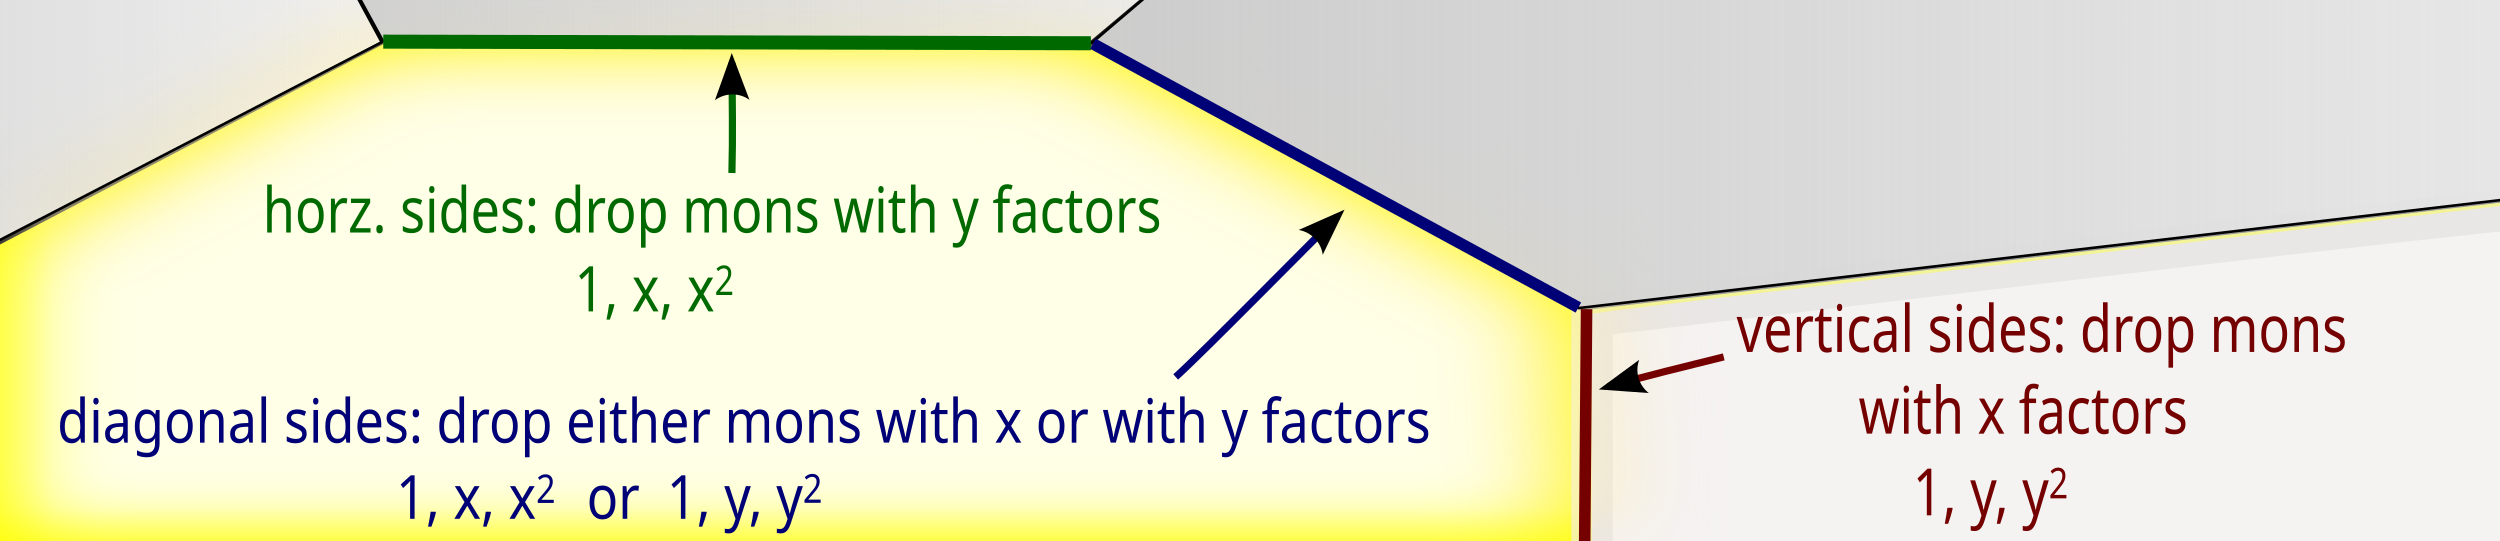
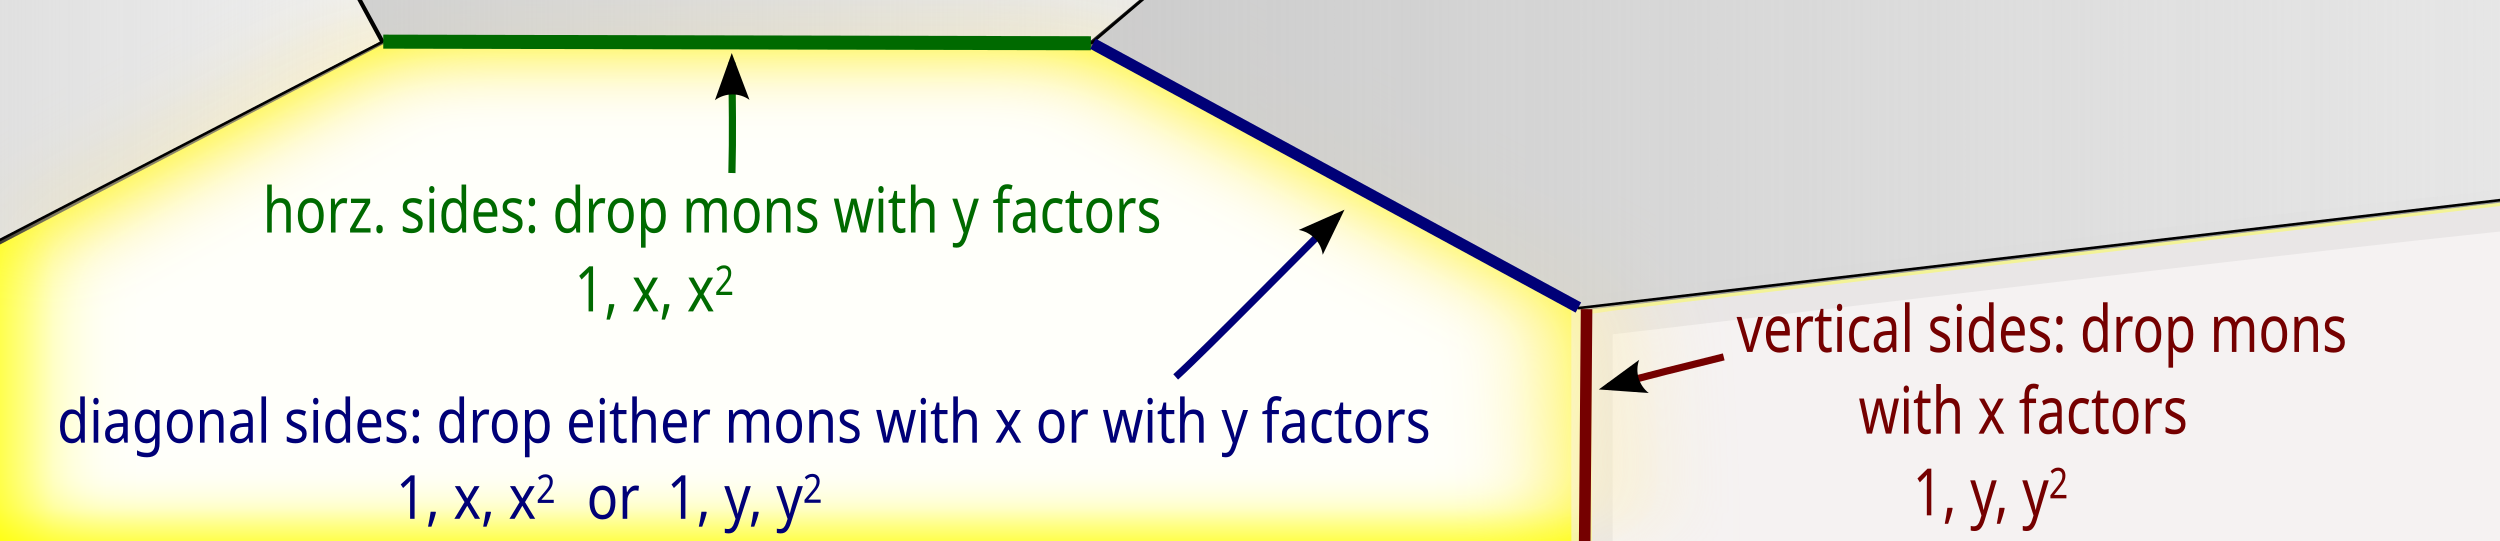
<svg xmlns="http://www.w3.org/2000/svg" xmlns:ns1="http://www.openswatchbook.org/uri/2009/osb" xmlns:xlink="http://www.w3.org/1999/xlink" width="6555.118" height="1417.323" id="svg2" version="1.1">
  <defs id="defs4">
    <marker orient="auto" refY="0" refX="0" id="Arrow2Mend" style="overflow:visible">
      <path id="path4914" style="fill-rule:evenodd;stroke-width:0.625;stroke-linejoin:round" d="M 8.719,4.034 -2.207,0.016 8.719,-4.002 c -1.745,2.372 -1.735,5.617 -6e-7,8.035 z" transform="scale(-0.6,-0.6)" />
    </marker>
    <marker orient="auto" refY="0" refX="0" id="Arrow2Send" style="overflow:visible">
      <path id="path4920" style="fill-rule:evenodd;stroke-width:0.625;stroke-linejoin:round" d="M 8.719,4.034 -2.207,0.016 8.719,-4.002 c -1.745,2.372 -1.735,5.617 -6e-7,8.035 z" transform="matrix(-0.3,0,0,-0.3,0.69,0)" />
    </marker>
    <marker orient="auto" refY="0" refX="0" id="Arrow1Mend" style="overflow:visible">
      <path id="path4896" d="M 0,0 5,-5 -12.5,0 5,5 0,0 z" style="fill-rule:evenodd;stroke:#000000;stroke-width:1pt" transform="matrix(-0.4,0,0,-0.4,-4,0)" />
    </marker>
    <marker orient="auto" refY="0" refX="0" id="Arrow1Lend" style="overflow:visible">
      <path id="path4890" d="M 0,0 5,-5 -12.5,0 5,5 0,0 z" style="fill-rule:evenodd;stroke:#000000;stroke-width:1pt" transform="matrix(-0.8,0,0,-0.8,-10,0)" />
    </marker>
    <marker orient="auto" refY="0" refX="0" id="Arrow1Mstart" style="overflow:visible">
      <path id="path4893" d="M 0,0 5,-5 -12.5,0 5,5 0,0 z" style="fill-rule:evenodd;stroke:#000000;stroke-width:1pt" transform="matrix(0.4,0,0,0.4,4,0)" />
    </marker>
    <marker orient="auto" refY="0" refX="0" id="Arrow2Lstart" style="overflow:visible">
      <path id="path4905" style="fill-rule:evenodd;stroke-width:0.625;stroke-linejoin:round" d="M 8.719,4.034 -2.207,0.016 8.719,-4.002 c -1.745,2.372 -1.735,5.617 -6e-7,8.035 z" transform="matrix(1.1,0,0,1.1,1.1,0)" />
    </marker>
    <linearGradient id="linearGradient6427">
      <stop style="stop-color:#cccccc;stop-opacity:1;" offset="0" id="stop6429" />
      <stop style="stop-color:#cccccc;stop-opacity:0;" offset="1" id="stop6431" />
    </linearGradient>
    <linearGradient id="linearGradient6103" ns1:paint="solid">
      <stop style="stop-color:#897dff;stop-opacity:1;" offset="0" id="stop6105" />
    </linearGradient>
    <marker orient="auto" refY="0" refX="0" id="Arrow1Lstart" style="overflow:visible">
      <path id="path5469" d="M 0,0 5,-5 -12.5,0 5,5 0,0 z" style="fill-rule:evenodd;stroke:#000000;stroke-width:1pt" transform="matrix(0.8,0,0,0.8,10,0)" />
    </marker>
    <linearGradient id="linearGradient5411" ns1:paint="gradient">
      <stop style="stop-color:#ffffff;stop-opacity:1;" offset="0" id="stop5413" />
      <stop id="stop5419" offset="0.5" style="stop-color:#ffffff;stop-opacity:0.498;" />
      <stop style="stop-color:#ffffff;stop-opacity:0;" offset="1" id="stop5415" />
    </linearGradient>
    <linearGradient id="linearGradient5375">
      <stop style="stop-color:#b4de21;stop-opacity:1;" offset="0" id="stop5377" />
      <stop style="stop-color:#77ded3;stop-opacity:0;" offset="1" id="stop5379" />
    </linearGradient>
    <linearGradient id="linearGradient5321">
      <stop style="stop-color:#000000;stop-opacity:1;" offset="0" id="stop5323" />
      <stop style="stop-color:#000000;stop-opacity:0;" offset="1" id="stop5325" />
    </linearGradient>
    <linearGradient id="linearGradient5313" ns1:paint="solid">
      <stop style="stop-color:#000000;stop-opacity:1;" offset="0" id="stop5315" />
    </linearGradient>
    <linearGradient id="linearGradient5299" ns1:paint="solid">
      <stop style="stop-color:#7b00d7;stop-opacity:1;" offset="0" id="stop5301" />
    </linearGradient>
    <linearGradient id="linearGradient3019">
      <stop style="stop-color:#f1cc63;stop-opacity:1;" offset="0" id="stop3021" />
      <stop style="stop-color:#ffe6d5;stop-opacity:0;" offset="1" id="stop3023" />
    </linearGradient>
    <filter id="filter6196" color-interpolation-filters="sRGB">
      <feGaussianBlur stdDeviation="17.067" id="feGaussianBlur6198" />
    </filter>
    <linearGradient xlink:href="#linearGradient6427" id="linearGradient6513" x1="831.925" y1="386.315" x2="2274.221" y2="386.315" gradientUnits="userSpaceOnUse" gradientTransform="matrix(3.551012,0,0,3.432485,-487.4121,-928.0679)" />
    <linearGradient xlink:href="#linearGradient6427" id="linearGradient6521" x1="1976.733" y1="459.139" x2="2489.394" y2="459.139" gradientUnits="userSpaceOnUse" gradientTransform="matrix(3.551012,0,0,3.432485,-487.4121,-928.0679)" />
    <linearGradient xlink:href="#linearGradient6427" id="linearGradient6529" x1="212.123" y1="282.278" x2="985.818" y2="282.278" gradientUnits="userSpaceOnUse" gradientTransform="matrix(3.551012,0,0,3.432485,-487.4121,-928.0679)" />
    <linearGradient xlink:href="#linearGradient6427" id="linearGradient6537" x1="-313.322" y1="366.34" x2="324.49" y2="366.34" gradientUnits="userSpaceOnUse" gradientTransform="matrix(3.551012,0,0,3.432485,-487.4121,-928.0679)" />
    <linearGradient xlink:href="#linearGradient6427" id="linearGradient6545" x1="607.091" y1="1120.94" x2="2462.168" y2="1120.94" gradientUnits="userSpaceOnUse" gradientTransform="matrix(3.551012,0,0,3.432485,-487.4121,-928.0679)" />
    <linearGradient xlink:href="#linearGradient6427" id="linearGradient6553" x1="-169.185" y1="1116.837" x2="839.726" y2="1116.837" gradientUnits="userSpaceOnUse" gradientTransform="matrix(3.551012,0,0,3.432485,-487.4121,-928.0679)" />
    <linearGradient xlink:href="#linearGradient5321" id="linearGradient6621" x1="-203.357" y1="608.363" x2="65.655" y2="608.363" gradientUnits="userSpaceOnUse" gradientTransform="matrix(3.551012,0,0,3.432485,-886.9843,-249.4031)" />
    <linearGradient xlink:href="#linearGradient6427" id="linearGradient6633" x1="2085.465" y1="866.814" x2="2625.887" y2="866.814" gradientUnits="userSpaceOnUse" gradientTransform="matrix(3.551012,0,0,3.432485,-886.9843,-249.4031)" />
    <linearGradient xlink:href="#linearGradient5321" id="linearGradient6700" x1="-216.214" y1="1103.316" x2="0.5" y2="1103.316" gradientUnits="userSpaceOnUse" gradientTransform="matrix(3.551012,0,0,2.297534,-886.9843,403.2412)" />
    <marker orient="auto" refY="0" refX="0" id="Arrow2Mend-7" style="overflow:visible">
      <path id="path4914-4" style="fill-rule:evenodd;stroke-width:0.625;stroke-linejoin:round" d="M 8.719,4.034 -2.207,0.016 8.719,-4.002 c -1.745,2.372 -1.735,5.617 -6e-7,8.035 z" transform="scale(-0.6,-0.6)" />
    </marker>
    <marker orient="auto" refY="0" refX="0" id="Arrow2Mend-3" style="overflow:visible">
      <path id="path4914-6" style="fill-rule:evenodd;stroke-width:0.625;stroke-linejoin:round" d="M 8.719,4.034 -2.207,0.016 8.719,-4.002 c -1.745,2.372 -1.735,5.617 -6e-7,8.035 z" transform="scale(-0.6,-0.6)" />
    </marker>
    <marker orient="auto" refY="0" refX="0" id="Arrow2Mend-1" style="overflow:visible">
      <path id="path4914-9" style="fill-rule:evenodd;stroke-width:0.625;stroke-linejoin:round" d="M 8.719,4.034 -2.207,0.016 8.719,-4.002 c -1.745,2.372 -1.735,5.617 -6e-7,8.035 z" transform="scale(-0.6,-0.6)" />
    </marker>
    <marker orient="auto" refY="0" refX="0" id="Arrow2Mend-4" style="overflow:visible">
      <path id="path4914-5" style="fill-rule:evenodd;stroke-width:0.625;stroke-linejoin:round" d="M 8.719,4.034 -2.207,0.016 8.719,-4.002 c -1.745,2.372 -1.735,5.617 -6e-7,8.035 z" transform="scale(-0.6,-0.6)" />
    </marker>
  </defs>
  <g id="layer1" transform="translate(339.3677,-292.9914)">
    <path style="fill:#ffff00;fill-rule:evenodd;stroke:#000000;stroke-width:1px;stroke-linecap:butt;stroke-linejoin:miter;stroke-opacity:1" id="path2985" d="M 202.857,240.934 232.558,382.911 106.708,455.032 -0.773,357.627 58.651,225.307 z" transform="matrix(-19.11932,-1.330969,4.031604,-6.712578,6725.741,3981.564)" />
    <path style="fill:#ffff00;fill-rule:evenodd;stroke:#000000;stroke-width:1px;stroke-linecap:butt;stroke-linejoin:miter;stroke-opacity:1" id="path2991" d="m 594.286,60.934 0.094,125.487 -88.666,88.799 -125.487,0.094 L 291.429,186.648 291.334,61.161 380,-27.638 l 125.487,-0.094 z" transform="matrix(0.1170768,-7.826472,14.76278,0.06206819,-302.382,5050.157)" />
    <path style="fill:#e3dbdb" d="m 7331.447,1977.049 c -504.429,244.855 -832.594,394.126 -863.826,392.922 -27.7,-1.067 -631.377,-65.962 -1341.505,-144.21 l -1291.142,-142.269 0,-483.947 0,-483.947 56.137,-8.14 c 30.875,-4.477 633.213,-75.834 1338.529,-158.571 l 1282.394,-150.432 816.438,391.865 816.437,391.865 -813.462,394.863 0,0 z" id="path3005" />
    <path style="opacity:0.642;fill:#ffffff;fill-opacity:1;stroke:#ececec;stroke-width:108.501;stroke-miterlimit:4;stroke-opacity:1;stroke-dasharray:none" d="m 7844.998,1717.22 c -541.158,262.259 -1202.08,575.142 -1289.732,610.565 l -88.566,35.792 -336.592,-36.756 c -185.125,-20.216 -752.001,-81.85 -1259.726,-136.965 -507.725,-55.115 -948.396,-103.658 -979.271,-107.874 l -56.137,-7.665 0,-476.478 0,-476.478 1334.759,-157.422 c 915.16,-107.934 1344.578,-152.673 1365.992,-142.317 61.066,29.532 1578.204,755.206 1583.718,757.52 3.087,1.295 -120.415,63.431 -274.444,138.078 l 0,0 z" id="path3007" />
-     <path style="opacity:0.903;fill:#ffffff;fill-opacity:1;stroke:#ffe57d;stroke-width:11.25;stroke-miterlimit:4;stroke-opacity:1;stroke-dasharray:none;stroke-dashoffset:0;marker-start:none;filter:url(#filter6196)" d="m 215.977,456.17 -63.571,-74.515 0,-105.284 0,-105.284 65,-74.22 65,-74.22 45.714,0.191 c 25.143,0.105 66.513,0.978 91.934,1.939 l 46.22,1.748 63.066,73.511 63.066,73.511 -0.089,105.06 -0.089,105.06 -64.845,73.571 -64.845,73.571 -91.494,-0.064 -91.494,-0.064 -63.571,-74.515 z" id="path5409" transform="matrix(0,-5.332664,-8.732362,0,3986.625,3576.303)" />
+     <path style="opacity:0.98;fill:#ffffff;fill-opacity:1;stroke:#ffe57d;stroke-width:11.25;stroke-miterlimit:4;stroke-opacity:1;stroke-dasharray:none;stroke-dashoffset:0;marker-start:none;filter:url(#filter6196)" d="m 215.977,456.17 -63.571,-74.515 0,-105.284 0,-105.284 65,-74.22 65,-74.22 45.714,0.191 c 25.143,0.105 66.513,0.978 91.934,1.939 l 46.22,1.748 63.066,73.511 63.066,73.511 -0.089,105.06 -0.089,105.06 -64.845,73.571 -64.845,73.571 -91.494,-0.064 -91.494,-0.064 -63.571,-74.515 z" id="path5409" transform="matrix(0,-5.332664,-8.732362,0,4021.266,3576.303)" />
    <path style="fill:url(#linearGradient6513);fill-opacity:1;stroke:#000000;stroke-width:6.824px;stroke-linecap:butt;stroke-linejoin:miter;stroke-opacity:1" d="M 7584.902,-266.727 6530.782,780.761 3800.047,1100.721 2523.251,401.761 3013.511,-9.616 2470.234,-304.817 z" id="path6271" />
    <path style="fill:url(#linearGradient6521);fill-opacity:1;stroke:#000000;stroke-width:6.824px;stroke-linecap:butt;stroke-linejoin:miter;stroke-opacity:1" d="M 7591.14,-266.727 6535.46,781.713 8197.726,1577.804 8348.983,1575.899 8338.069,-281.963 z" id="path6273" />
    <path style="fill:url(#linearGradient6545);fill-opacity:1;stroke:#000000;stroke-width:6.824px;stroke-linecap:butt;stroke-linejoin:miter;stroke-opacity:1" d="m 1671.846,3740.39 804.625,-952.262 1334.804,-689.437 2713.269,300.914 1727.762,1340.785 z" id="path6275" />
    <path style="fill:url(#linearGradient6553);fill-opacity:1;stroke:#000000;stroke-width:6.824px;stroke-linecap:butt;stroke-linejoin:miter;stroke-opacity:1" d="m -1084.717,3740.468 2761.37,-1.448 814.341,-963.025 -1850.724,3.981 -1311.647,-709.525 -211.556,61.125 z" id="path6277" />
    <path style="fill:url(#linearGradient6529);fill-opacity:1;stroke:#000000;stroke-width:6.824px;stroke-linecap:butt;stroke-linejoin:miter;stroke-opacity:1" d="M 2463.996,-306.722 3009.769,-8.664 2523.251,405.57 664.506,399.856 269.308,-323.875 z" id="path6281" />
    <path style="fill:url(#linearGradient6537);fill-opacity:1;stroke:#000000;stroke-width:6.824px;stroke-linecap:butt;stroke-linejoin:miter;stroke-opacity:1" d="M -654.705,1085.485 661.387,403.665 212.294,-426.707 l -1808.846,7.618 0,1443.628 z" id="path6283" />
    <path style="fill:url(#linearGradient6621);fill-opacity:1;stroke:#000000;stroke-width:3.491px;stroke-linecap:butt;stroke-linejoin:miter;stroke-opacity:1" d="m -1607.332,1017.45 10.145,1642.689 710.202,-528.863 215.224,-60.679 16.142,-982.989 z" id="path6555" />
    <path style="fill:url(#linearGradient6633);fill-opacity:1;stroke:#000000;stroke-width:3.491px;stroke-linecap:butt;stroke-linejoin:miter;stroke-opacity:1" d="m 6520.301,2394.793 1915.493,1482.285 -86.089,-2302.31 -157.831,5.201 z" id="path6623" />
    <path style="fill:url(#linearGradient6700);fill-opacity:1;stroke:#000000;stroke-width:2.856px;stroke-linecap:butt;stroke-linejoin:miter;stroke-opacity:1" d="m -886.985,2133.68 -712.032,526.835 -53.972,1078.595 563.784,3.505 z" id="path6692" />
    <text xml:space="preserve" style="font-size:198.425px;font-style:normal;font-weight:normal;line-height:125%;letter-spacing:0px;word-spacing:0px;fill:#c50000;fill-opacity:1;stroke:none;font-family:Sans" x="1578.103" y="1160.321" id="text3385-9" transform="scale(1.377951,0.7257152)">
      <tspan id="tspan3387-3" x="1578.103" y="1160.321" />
    </text>
    <text xml:space="preserve" style="font-size:150.428px;font-style:normal;font-weight:normal;line-height:125%;letter-spacing:0px;word-spacing:0px;fill:#006a00;fill-opacity:1;stroke:none;font-family:Sans" x="384.668" y="820.338" id="text4005" transform="scale(0.9088036,1.100348)">
      <tspan id="tspan4007" x="384.668" y="820.338">horz. sides: drop mons with y factors</tspan>
      <tspan x="384.668" y="1008.374" id="tspan4941">                       1, x, x<tspan style="font-size:97.78px;baseline-shift:super" id="tspan3730">2</tspan>
      </tspan>
    </text>
    <text xml:space="preserve" style="font-size:295.497px;font-style:normal;font-weight:normal;line-height:125%;letter-spacing:0px;word-spacing:0px;fill:#000077;fill-opacity:1;stroke:none;font-family:Sans" x="-204.755" y="1345.066" id="text4005-6" transform="scale(0.9252881,1.080744)">
      <tspan id="tspan4007-3" x="-204.755" y="1345.066" style="font-size:147.749px;fill:#000077;fill-opacity:1">diagonal sides: drop either mons with x or with y factors</tspan>
      <tspan x="-204.755" y="1529.752" style="font-size:147.749px;fill:#000077;fill-opacity:1" id="tspan3732">                         1, x, x<tspan style="font-size:96.038px;baseline-shift:super" id="tspan3746">2  </tspan> or  1, y, y<tspan style="font-size:97px;baseline-shift:super" id="tspan3734">2 </tspan>
      </tspan>
    </text>
    <text xml:space="preserve" style="font-size:306.123px;font-style:normal;font-weight:normal;line-height:125%;letter-spacing:0px;word-spacing:0px;fill:#750000;fill-opacity:1;stroke:none;font-family:Sans" x="4718.046" y="1085.947" id="text4005-6-4" transform="scale(0.8931699,1.119608)">
      <tspan id="tspan4007-3-5" x="4718.046" y="1085.947" style="font-size:153.061px;fill:#750000;fill-opacity:1">vertical sides: drop mons </tspan>
      <tspan x="4718.046" y="1277.274" style="font-size:153.061px;fill:#750000;fill-opacity:1" id="tspan5028">         with x factors</tspan>
      <tspan x="4718.046" y="1468.601" style="font-size:153.061px;fill:#750000;fill-opacity:1" id="tspan4968">             1, y, y<tspan style="font-size:99.491px;baseline-shift:super" id="tspan3752">2 </tspan>
      </tspan>
    </text>
    <path style="fill:none;stroke:#006a00;stroke-width:36.791;stroke-linecap:butt;stroke-linejoin:miter;stroke-miterlimit:4;stroke-opacity:1;stroke-dasharray:none" d="m 665.553,402.167 1855.499,4.243" id="path4061" />
    <path style="fill:none;stroke:#000077;stroke-width:30.315;stroke-linecap:butt;stroke-linejoin:miter;stroke-miterlimit:4;stroke-opacity:1;stroke-dasharray:none" d="M 2526.423,407.824 3799.224,1099.375" id="path4837" />
    <path style="fill:none;stroke:#750000;stroke-width:30.315;stroke-linecap:butt;stroke-linejoin:miter;stroke-miterlimit:4;stroke-opacity:1;stroke-dasharray:none" d="m 3820.707,1103.617 -8.056,985.707" id="path4839" />
    <path style="fill:none;stroke:#006a00;stroke-width:18.8;stroke-linecap:butt;stroke-linejoin:miter;stroke-miterlimit:4;stroke-opacity:1;stroke-dasharray:none;marker-start:none;marker-mid:none;marker-end:url(#Arrow2Mend)" d="m 1579.741,746.654 c 2.629,-96.562 0.924,-193.128 -10e-5,-289.7" id="path5523" />
    <path style="fill:none;stroke:#750000;stroke-width:18.8;stroke-linecap:butt;stroke-linejoin:miter;stroke-miterlimit:4;stroke-opacity:1;stroke-dasharray:none;marker-start:none;marker-mid:none;marker-end:url(#Arrow2Mend)" d="m 4180.358,1228.747 c -93.737,23.337 -210.94,51.588 -303.734,78.35" id="path5523-5" />
    <path style="fill:none;stroke:#000077;stroke-width:18.8;stroke-linecap:butt;stroke-linejoin:miter;stroke-miterlimit:4;stroke-opacity:1;stroke-dasharray:none;marker-start:none;marker-mid:none;marker-end:url(#Arrow2Mend)" d="m 2743.315,1281.335 c 71.853,-64.563 355.498,-353.974 424.912,-421.121" id="path5523-8" />
  </g>
</svg>
